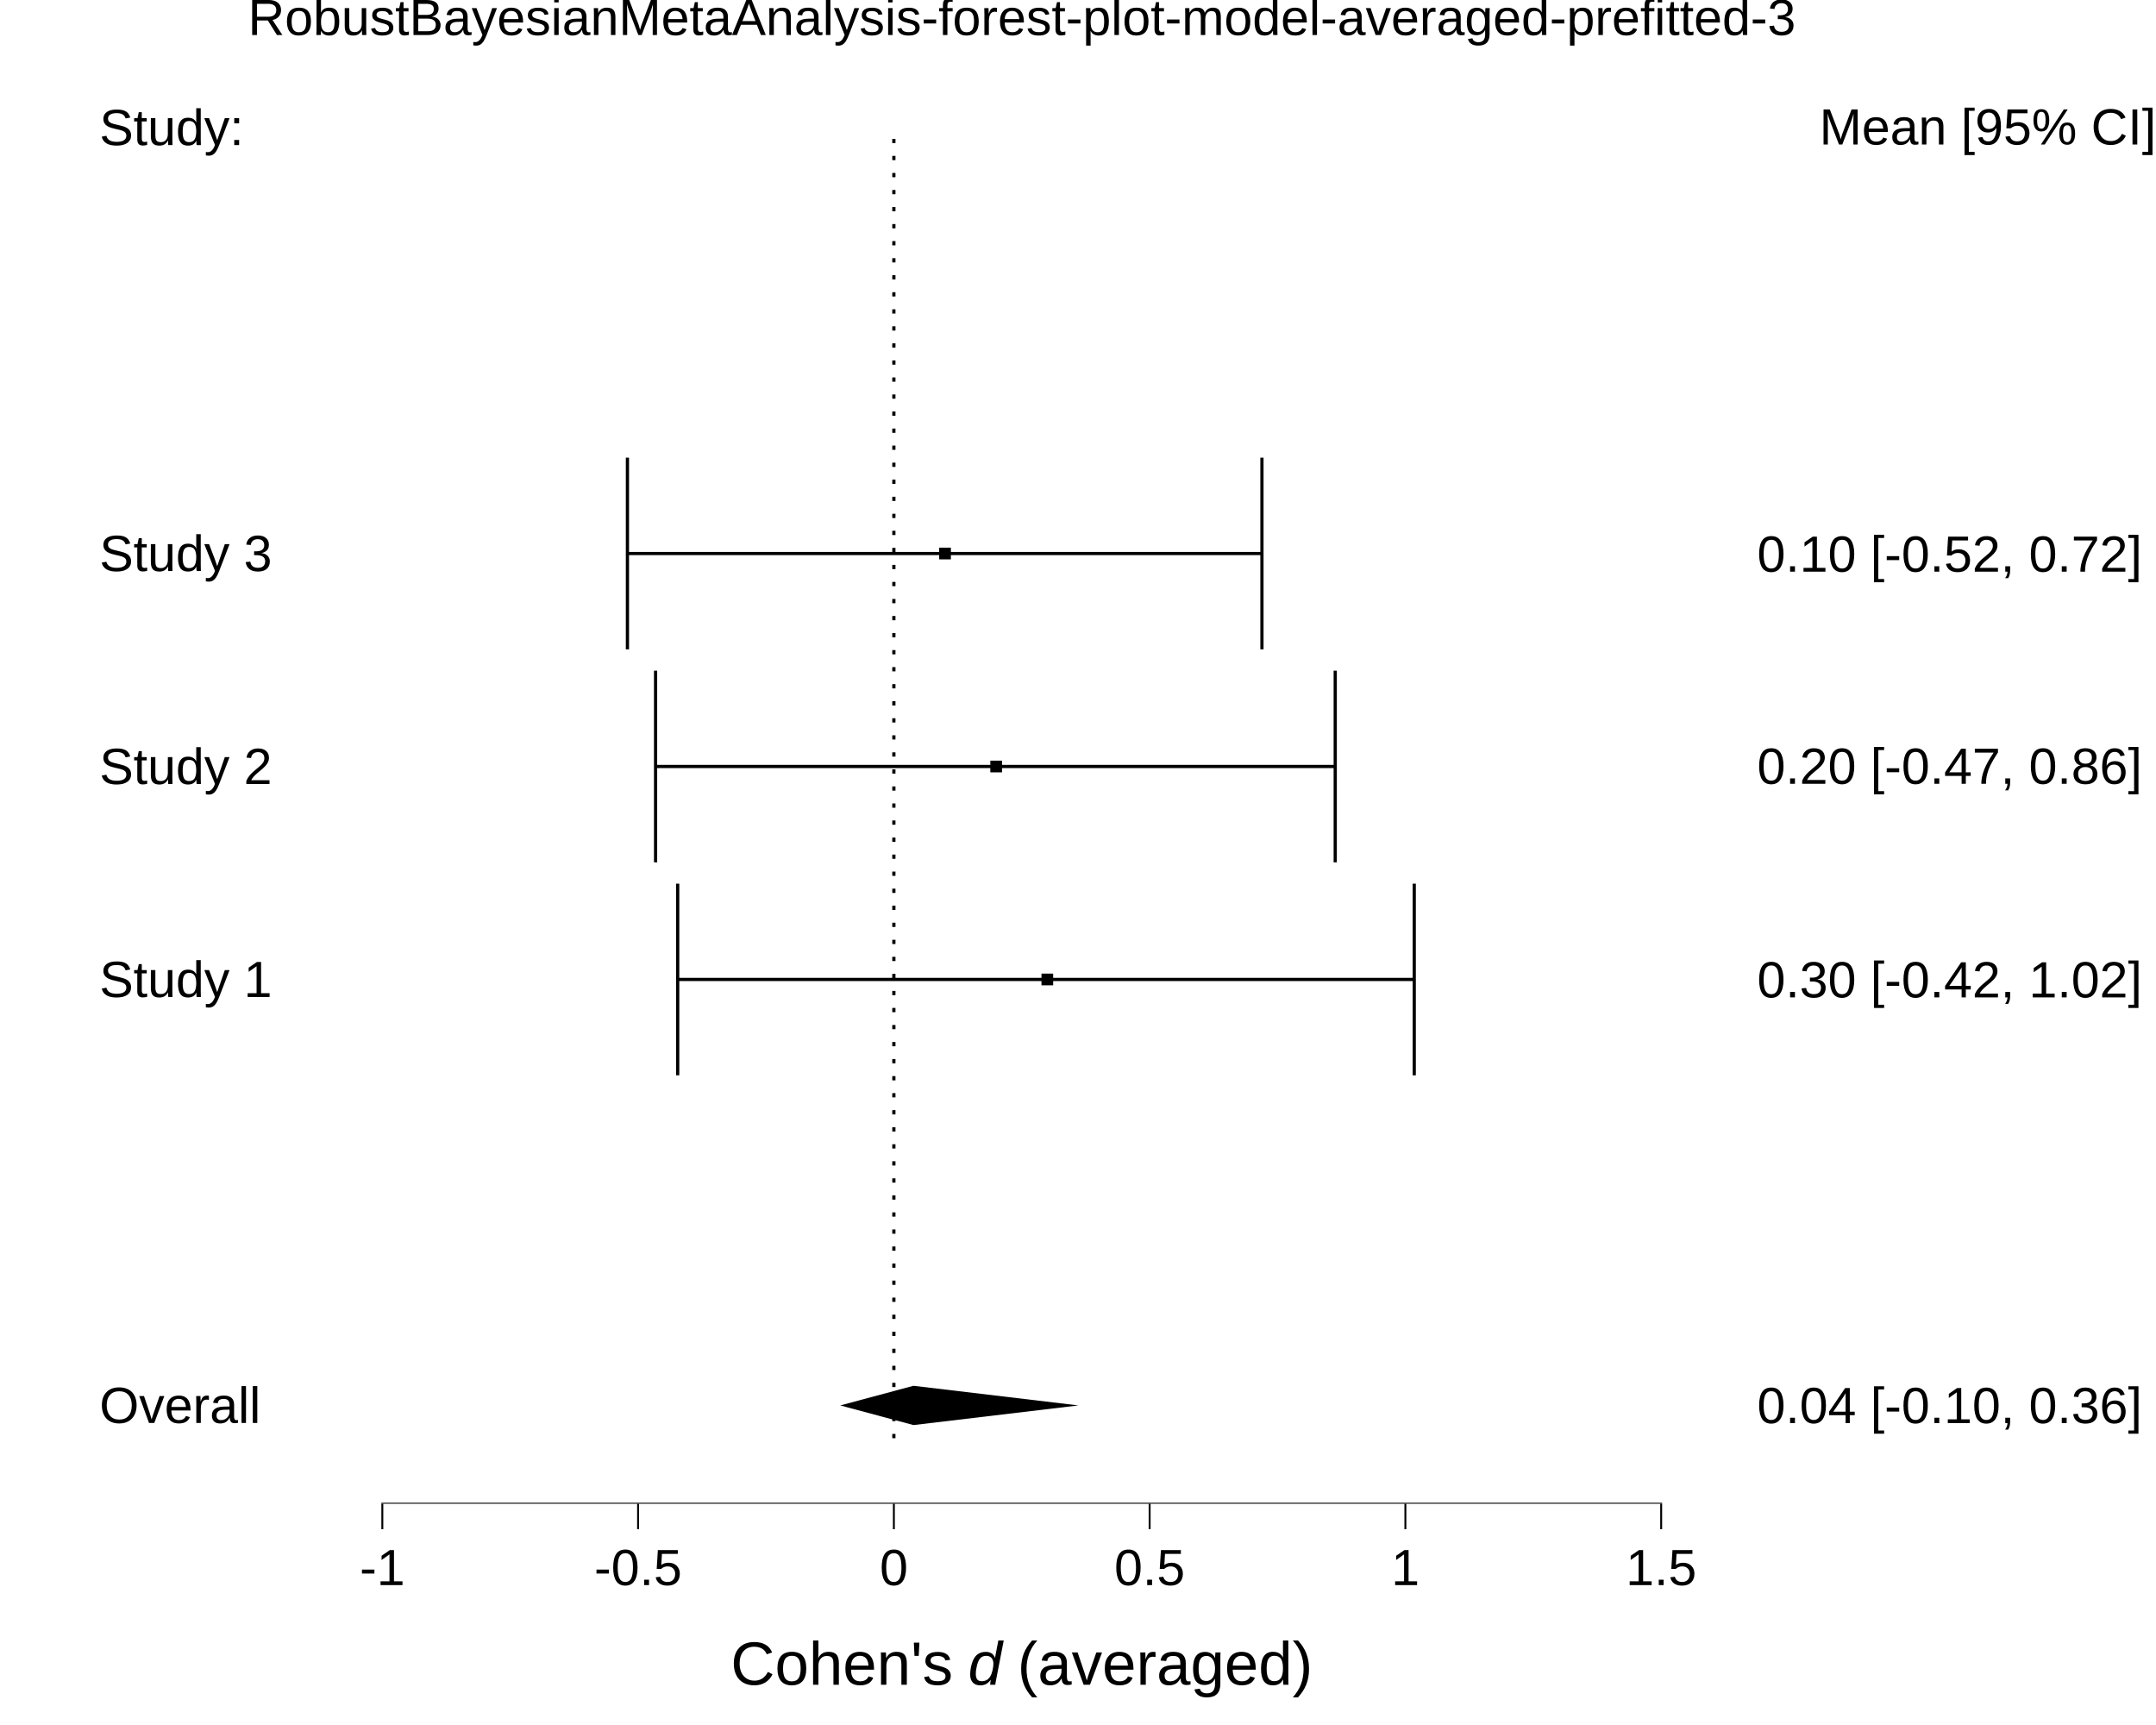
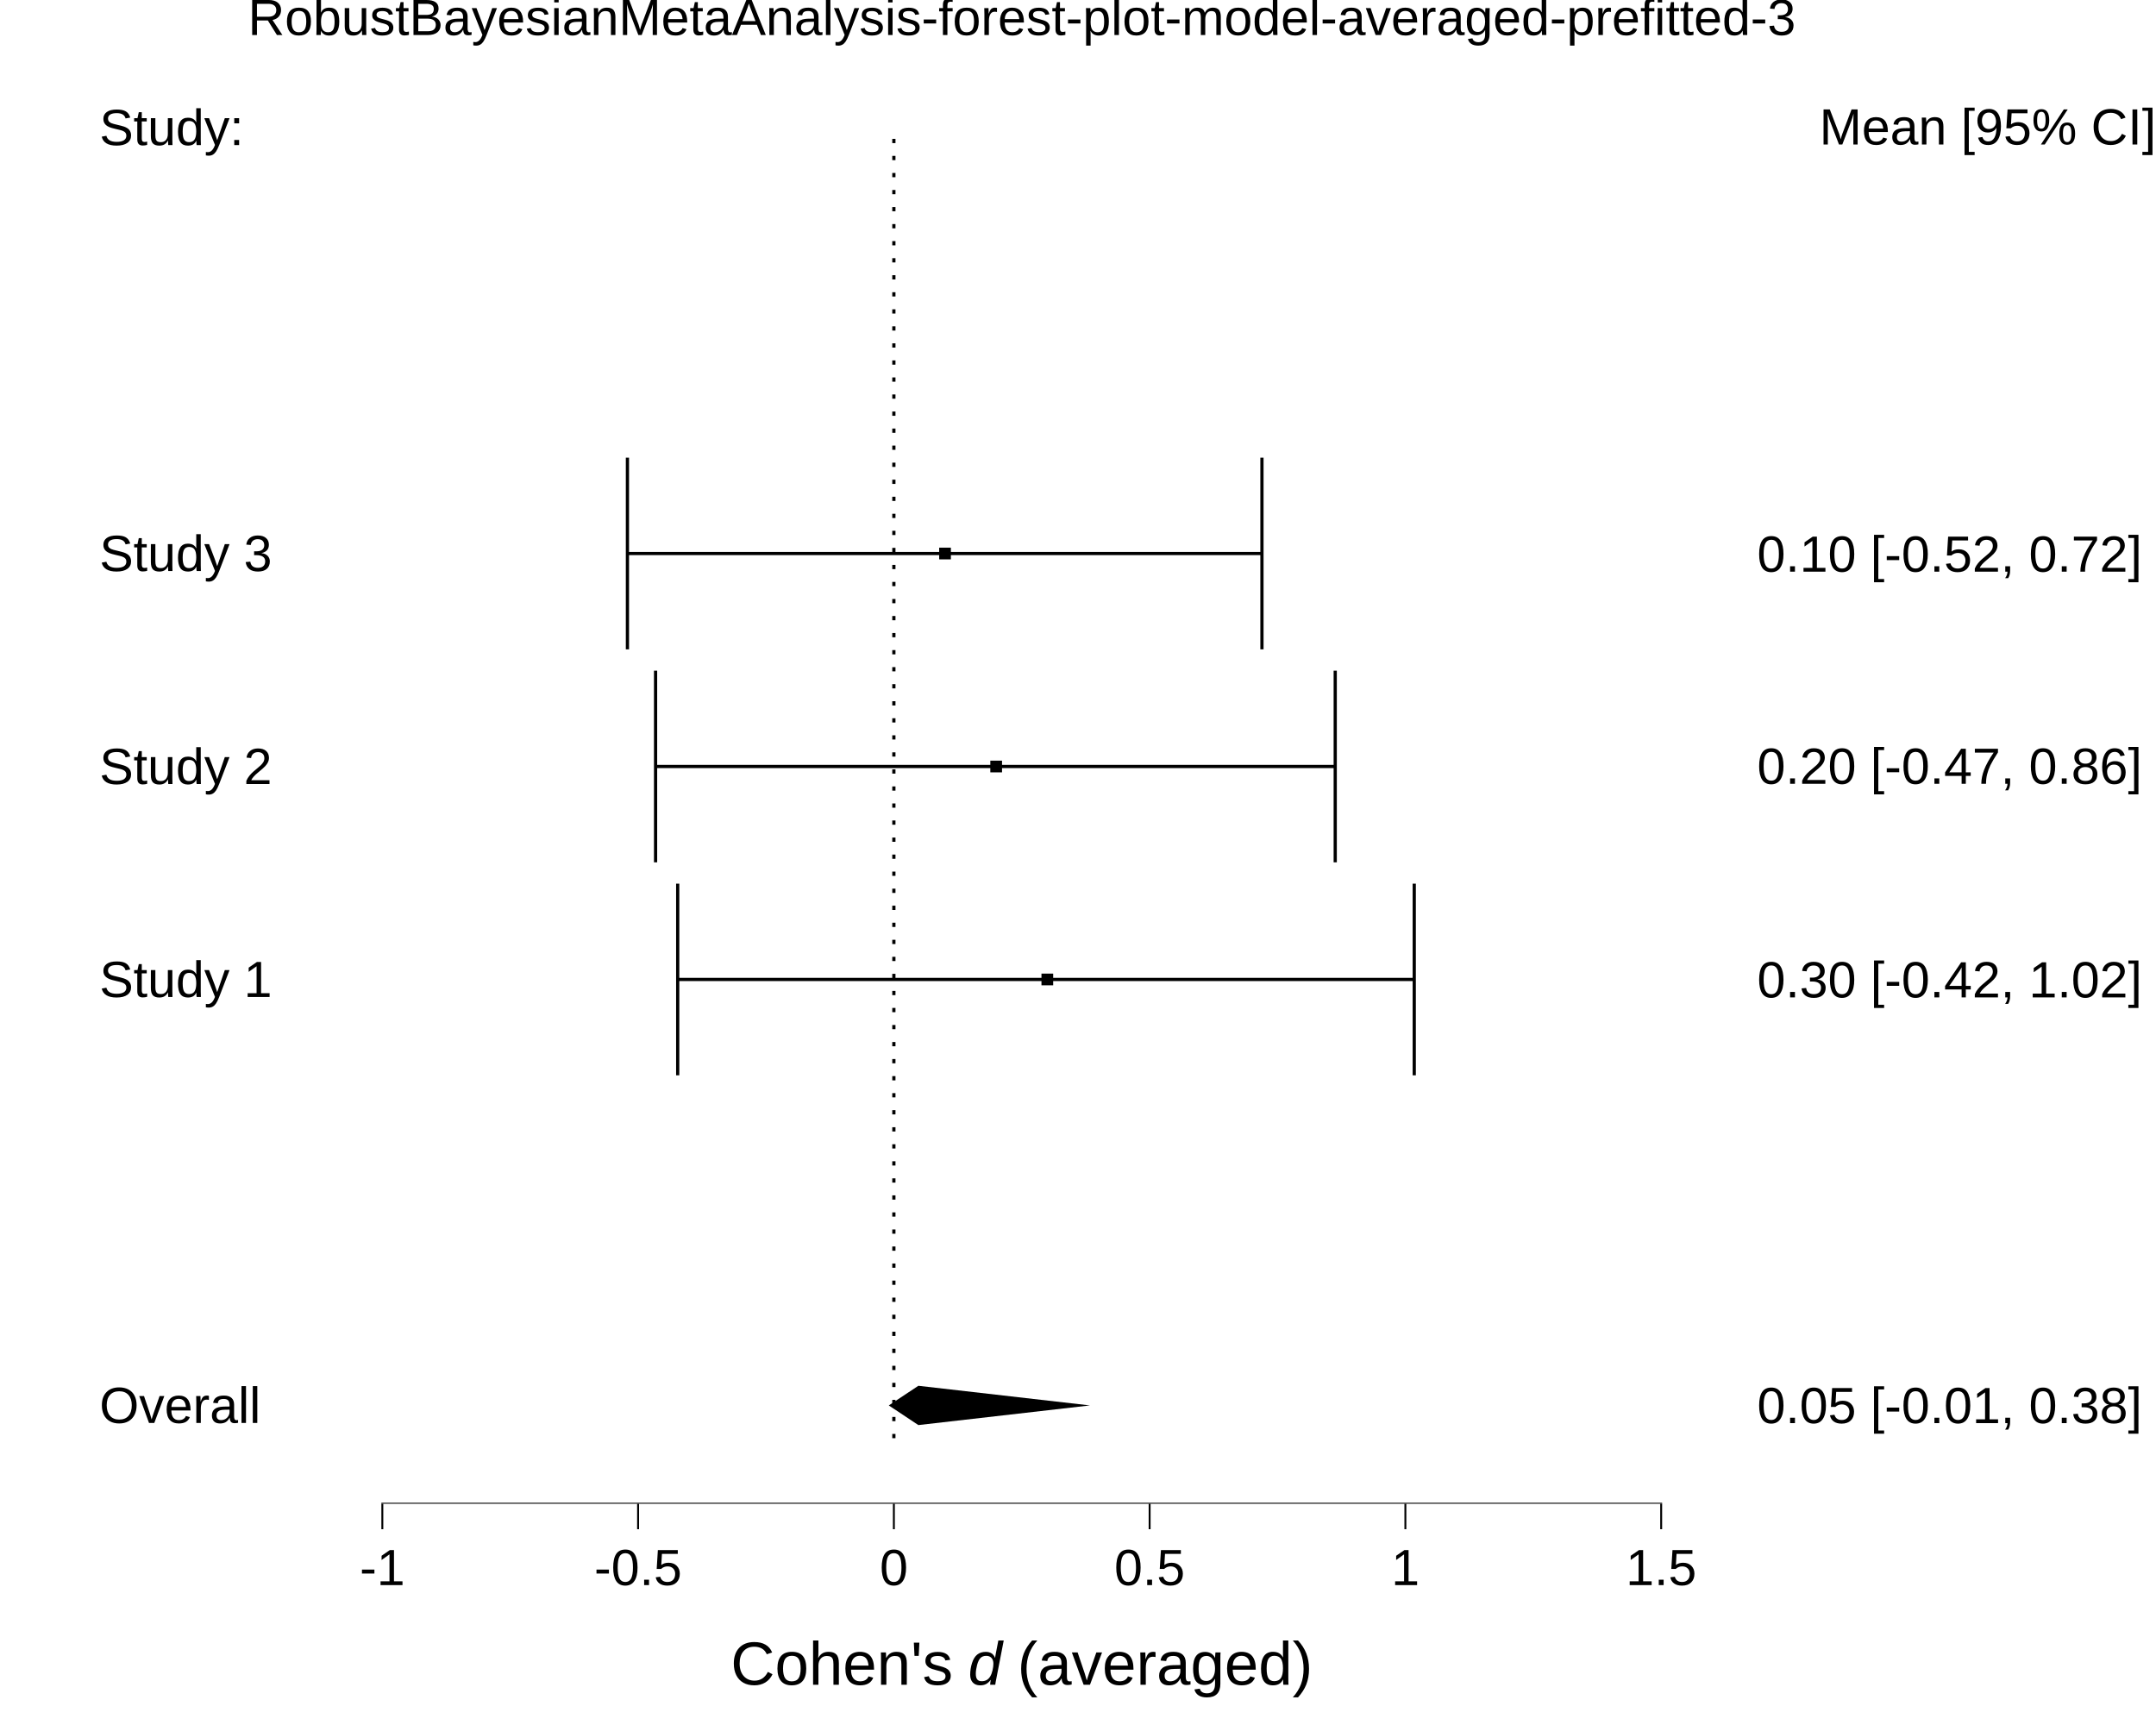
<svg xmlns="http://www.w3.org/2000/svg" viewBox="0 0 720.00 576.00">
  <defs>
    <style type="text/css">
    line, polyline, polygon, path, rect, circle {
      fill: none;
      stroke: #000000;
      stroke-linecap: round;
      stroke-linejoin: round;
      stroke-miterlimit: 10.00;
    }
  </style>
  </defs>
  <rect width="100%" height="100%" style="stroke: none; fill: #FFFFFF;" />
  <rect x="0.00" y="0.00" width="720.00" height="576.00" style="stroke-width: 10.67; stroke: none;" />
  <defs>
    <clipPath id="cpMTA2LjMzfDU3Ni4xMHw1MDIuMTF8MjAuNzE=">
      <rect x="106.33" y="20.71" width="469.77" height="481.40" />
    </clipPath>
  </defs>
  <rect x="106.33" y="20.71" width="469.77" height="481.40" style="stroke-width: 10.67; stroke: none;" clip-path="url(#cpMTA2LjMzfDU3Ni4xMHw1MDIuMTF8MjAuNzE=)" />
  <polyline points="421.43,216.83 421.43,152.82 " style="stroke-width: 1.07; stroke-linecap: butt;" clip-path="url(#cpMTA2LjMzfDU3Ni4xMHw1MDIuMTF8MjAuNzE=)" />
  <polyline points="421.43,184.83 209.53,184.83 " style="stroke-width: 1.07; stroke-linecap: butt;" clip-path="url(#cpMTA2LjMzfDU3Ni4xMHw1MDIuMTF8MjAuNzE=)" />
  <polyline points="209.53,216.83 209.53,152.82 " style="stroke-width: 1.07; stroke-linecap: butt;" clip-path="url(#cpMTA2LjMzfDU3Ni4xMHw1MDIuMTF8MjAuNzE=)" />
  <polyline points="445.90,287.94 445.90,223.94 " style="stroke-width: 1.07; stroke-linecap: butt;" clip-path="url(#cpMTA2LjMzfDU3Ni4xMHw1MDIuMTF8MjAuNzE=)" />
  <polyline points="445.90,255.94 218.93,255.94 " style="stroke-width: 1.07; stroke-linecap: butt;" clip-path="url(#cpMTA2LjMzfDU3Ni4xMHw1MDIuMTF8MjAuNzE=)" />
  <polyline points="218.93,287.94 218.93,223.94 " style="stroke-width: 1.07; stroke-linecap: butt;" clip-path="url(#cpMTA2LjMzfDU3Ni4xMHw1MDIuMTF8MjAuNzE=)" />
  <polyline points="472.29,359.06 472.29,295.06 " style="stroke-width: 1.07; stroke-linecap: butt;" clip-path="url(#cpMTA2LjMzfDU3Ni4xMHw1MDIuMTF8MjAuNzE=)" />
  <polyline points="472.29,327.06 226.32,327.06 " style="stroke-width: 1.07; stroke-linecap: butt;" clip-path="url(#cpMTA2LjMzfDU3Ni4xMHw1MDIuMTF8MjAuNzE=)" />
  <polyline points="226.32,359.06 226.32,295.06 " style="stroke-width: 1.07; stroke-linecap: butt;" clip-path="url(#cpMTA2LjMzfDU3Ni4xMHw1MDIuMTF8MjAuNzE=)" />
  <polygon points="313.64,186.78 317.55,186.78 317.55,182.87 313.64,182.87 " style="stroke-width: 0.71; stroke: none; fill: #000000;" clip-path="url(#cpMTA2LjMzfDU3Ni4xMHw1MDIuMTF8MjAuNzE=)" />
  <polygon points="330.72,257.90 334.63,257.90 334.63,253.99 330.72,253.99 " style="stroke-width: 0.71; stroke: none; fill: #000000;" clip-path="url(#cpMTA2LjMzfDU3Ni4xMHw1MDIuMTF8MjAuNzE=)" />
  <polygon points="347.80,329.01 351.71,329.01 351.71,325.10 347.80,325.10 " style="stroke-width: 0.71; stroke: none; fill: #000000;" clip-path="url(#cpMTA2LjMzfDU3Ni4xMHw1MDIuMTF8MjAuNzE=)" />
-   <polygon points="280.61,469.29 305.05,475.85 360.16,469.29 305.05,462.73 " style="stroke-width: 1.07; stroke: none; fill: #000000;" clip-path="url(#cpMTA2LjMzfDU3Ni4xMHw1MDIuMTF8MjAuNzE=)" />
+   <polygon points="296.81,469.29 306.69,475.85 363.99,469.29 306.69,462.73 " style="stroke-width: 1.07; stroke: none; fill: #000000;" clip-path="url(#cpMTA2LjMzfDU3Ni4xMHw1MDIuMTF8MjAuNzE=)" />
  <polyline points="298.51,480.23 298.51,42.60 " style="stroke-width: 1.07; stroke-dasharray: 1.42,4.27; stroke-linecap: butt;" clip-path="url(#cpMTA2LjMzfDU3Ni4xMHw1MDIuMTF8MjAuNzE=)" />
  <line x1="127.36" y1="502.11" x2="555.07" y2="502.11" style="stroke-width: 0.64; stroke-linecap: butt;" clip-path="url(#cpMTA2LjMzfDU3Ni4xMHw1MDIuMTF8MjAuNzE=)" />
  <rect x="106.33" y="20.71" width="469.77" height="481.40" style="stroke-width: 0.00; stroke: none;" clip-path="url(#cpMTA2LjMzfDU3Ni4xMHw1MDIuMTF8MjAuNzE=)" />
  <defs>
    <clipPath id="cpMC4wMHw3MjAuMDB8NTc2LjAwfDAuMDA=">
      <rect x="0.00" y="0.00" width="720.00" height="576.00" />
    </clipPath>
  </defs>
  <g clip-path="url(#cpMC4wMHw3MjAuMDB8NTc2LjAwfDAuMDA=)">
    <text x="33.21" y="475.14" style="font-size: 17.00px; font-family: Liberation Sans;" textLength="53.84px" lengthAdjust="spacingAndGlyphs">Overall</text>
  </g>
  <g clip-path="url(#cpMC4wMHw3MjAuMDB8NTc2LjAwfDAuMDA=)">
    <text x="33.21" y="332.91" style="font-size: 17.00px; font-family: Liberation Sans;" textLength="57.64px" lengthAdjust="spacingAndGlyphs">Study 1</text>
  </g>
  <g clip-path="url(#cpMC4wMHw3MjAuMDB8NTc2LjAwfDAuMDA=)">
    <text x="33.21" y="261.79" style="font-size: 17.00px; font-family: Liberation Sans;" textLength="57.64px" lengthAdjust="spacingAndGlyphs">Study 2</text>
  </g>
  <g clip-path="url(#cpMC4wMHw3MjAuMDB8NTc2LjAwfDAuMDA=)">
    <text x="33.21" y="190.68" style="font-size: 17.00px; font-family: Liberation Sans;" textLength="57.64px" lengthAdjust="spacingAndGlyphs">Study 3</text>
  </g>
  <g clip-path="url(#cpMC4wMHw3MjAuMDB8NTc2LjAwfDAuMDA=)">
    <text x="33.21" y="48.45" style="font-size: 17.00px; font-family: Liberation Sans;" textLength="48.19px" lengthAdjust="spacingAndGlyphs">Study:</text>
  </g>
  <g clip-path="url(#cpMC4wMHw3MjAuMDB8NTc2LjAwfDAuMDA=)">
-     <text x="586.80" y="475.20" style="font-size: 17.00px; font-family: Liberation Sans;" textLength="133.20px" lengthAdjust="spacingAndGlyphs"> 0.04 [-0.10, 0.36]</text>
+     <text x="586.80" y="475.20" style="font-size: 17.00px; font-family: Liberation Sans;" textLength="133.20px" lengthAdjust="spacingAndGlyphs"> 0.05 [-0.01, 0.38]</text>
  </g>
  <g clip-path="url(#cpMC4wMHw3MjAuMDB8NTc2LjAwfDAuMDA=)">
    <text x="586.80" y="333.04" style="font-size: 17.00px; font-family: Liberation Sans;" textLength="133.20px" lengthAdjust="spacingAndGlyphs"> 0.30 [-0.42, 1.02]</text>
  </g>
  <g clip-path="url(#cpMC4wMHw3MjAuMDB8NTc2LjAwfDAuMDA=)">
    <text x="586.80" y="261.72" style="font-size: 17.00px; font-family: Liberation Sans;" textLength="133.20px" lengthAdjust="spacingAndGlyphs"> 0.20 [-0.47, 0.86]</text>
  </g>
  <g clip-path="url(#cpMC4wMHw3MjAuMDB8NTc2LjAwfDAuMDA=)">
    <text x="586.80" y="190.89" style="font-size: 17.00px; font-family: Liberation Sans;" textLength="133.20px" lengthAdjust="spacingAndGlyphs"> 0.10 [-0.52, 0.72]</text>
  </g>
  <g clip-path="url(#cpMC4wMHw3MjAuMDB8NTc2LjAwfDAuMDA=)">
    <text x="607.59" y="48.25" style="font-size: 17.00px; font-family: Liberation Sans;" textLength="112.41px" lengthAdjust="spacingAndGlyphs">Mean [95% CI]</text>
  </g>
  <polyline points="106.33,502.11 576.10,502.11 " style="stroke-width: 0.00; stroke: none; stroke-linecap: butt;" clip-path="url(#cpMC4wMHw3MjAuMDB8NTc2LjAwfDAuMDA=)" />
  <polyline points="127.68,510.62 127.68,502.11 " style="stroke-width: 0.64; stroke-linecap: butt;" clip-path="url(#cpMC4wMHw3MjAuMDB8NTc2LjAwfDAuMDA=)" />
  <polyline points="213.09,510.62 213.09,502.11 " style="stroke-width: 0.64; stroke-linecap: butt;" clip-path="url(#cpMC4wMHw3MjAuMDB8NTc2LjAwfDAuMDA=)" />
  <polyline points="298.51,510.62 298.51,502.11 " style="stroke-width: 0.64; stroke-linecap: butt;" clip-path="url(#cpMC4wMHw3MjAuMDB8NTc2LjAwfDAuMDA=)" />
  <polyline points="383.92,510.62 383.92,502.11 " style="stroke-width: 0.64; stroke-linecap: butt;" clip-path="url(#cpMC4wMHw3MjAuMDB8NTc2LjAwfDAuMDA=)" />
  <polyline points="469.33,510.62 469.33,502.11 " style="stroke-width: 0.64; stroke-linecap: butt;" clip-path="url(#cpMC4wMHw3MjAuMDB8NTc2LjAwfDAuMDA=)" />
  <polyline points="554.75,510.62 554.75,502.11 " style="stroke-width: 0.64; stroke-linecap: butt;" clip-path="url(#cpMC4wMHw3MjAuMDB8NTc2LjAwfDAuMDA=)" />
  <g clip-path="url(#cpMC4wMHw3MjAuMDB8NTc2LjAwfDAuMDA=)">
    <text x="120.13" y="529.29" style="font-size: 17.00px; font-family: Liberation Sans;" textLength="15.11px" lengthAdjust="spacingAndGlyphs">-1</text>
  </g>
  <g clip-path="url(#cpMC4wMHw3MjAuMDB8NTc2LjAwfDAuMDA=)">
    <text x="198.45" y="529.29" style="font-size: 17.00px; font-family: Liberation Sans;" textLength="29.28px" lengthAdjust="spacingAndGlyphs">-0.5</text>
  </g>
  <g clip-path="url(#cpMC4wMHw3MjAuMDB8NTc2LjAwfDAuMDA=)">
    <text x="293.78" y="529.29" style="font-size: 17.00px; font-family: Liberation Sans;" textLength="9.45px" lengthAdjust="spacingAndGlyphs">0</text>
  </g>
  <g clip-path="url(#cpMC4wMHw3MjAuMDB8NTc2LjAwfDAuMDA=)">
    <text x="372.11" y="529.29" style="font-size: 17.00px; font-family: Liberation Sans;" textLength="23.62px" lengthAdjust="spacingAndGlyphs">0.5</text>
  </g>
  <g clip-path="url(#cpMC4wMHw3MjAuMDB8NTc2LjAwfDAuMDA=)">
    <text x="464.61" y="529.29" style="font-size: 17.00px; font-family: Liberation Sans;" textLength="9.45px" lengthAdjust="spacingAndGlyphs">1</text>
  </g>
  <g clip-path="url(#cpMC4wMHw3MjAuMDB8NTc2LjAwfDAuMDA=)">
    <text x="542.94" y="529.29" style="font-size: 17.00px; font-family: Liberation Sans;" textLength="23.62px" lengthAdjust="spacingAndGlyphs">1.5</text>
  </g>
  <g clip-path="url(#cpMC4wMHw3MjAuMDB8NTc2LjAwfDAuMDA=)">
    <text x="244.03" y="562.55" style="font-size: 20.40px; font-family: Liberation Sans;" textLength="74.19px" lengthAdjust="spacingAndGlyphs">Cohen's</text>
  </g>
  <g clip-path="url(#cpMC4wMHw3MjAuMDB8NTc2LjAwfDAuMDA=)">
    <text x="318.21" y="562.55" style="font-size: 20.40px; font-family: Symbola;" textLength="5.09px" lengthAdjust="spacingAndGlyphs"> </text>
  </g>
  <g clip-path="url(#cpMC4wMHw3MjAuMDB8NTc2LjAwfDAuMDA=)">
    <text x="323.31" y="562.55" style="font-size: 20.40px; font-style: italic; font-family: Liberation Sans;" textLength="11.34px" lengthAdjust="spacingAndGlyphs">d</text>
  </g>
  <g clip-path="url(#cpMC4wMHw3MjAuMDB8NTc2LjAwfDAuMDA=)">
    <text x="334.65" y="562.55" style="font-size: 20.40px; font-family: Symbola;" textLength="5.09px" lengthAdjust="spacingAndGlyphs"> </text>
  </g>
  <g clip-path="url(#cpMC4wMHw3MjAuMDB8NTc2LjAwfDAuMDA=)">
    <text x="339.75" y="562.55" style="font-size: 20.40px; font-family: Liberation Sans;" textLength="98.66px" lengthAdjust="spacingAndGlyphs">(averaged)</text>
  </g>
  <g clip-path="url(#cpMC4wMHw3MjAuMDB8NTc2LjAwfDAuMDA=)">
    <text x="82.83" y="11.70" style="font-size: 17.00px; font-family: Liberation Sans;" textLength="516.77px" lengthAdjust="spacingAndGlyphs">RobustBayesianMetaAnalysis-forest-plot-model-averaged-prefitted-3</text>
  </g>
</svg>
